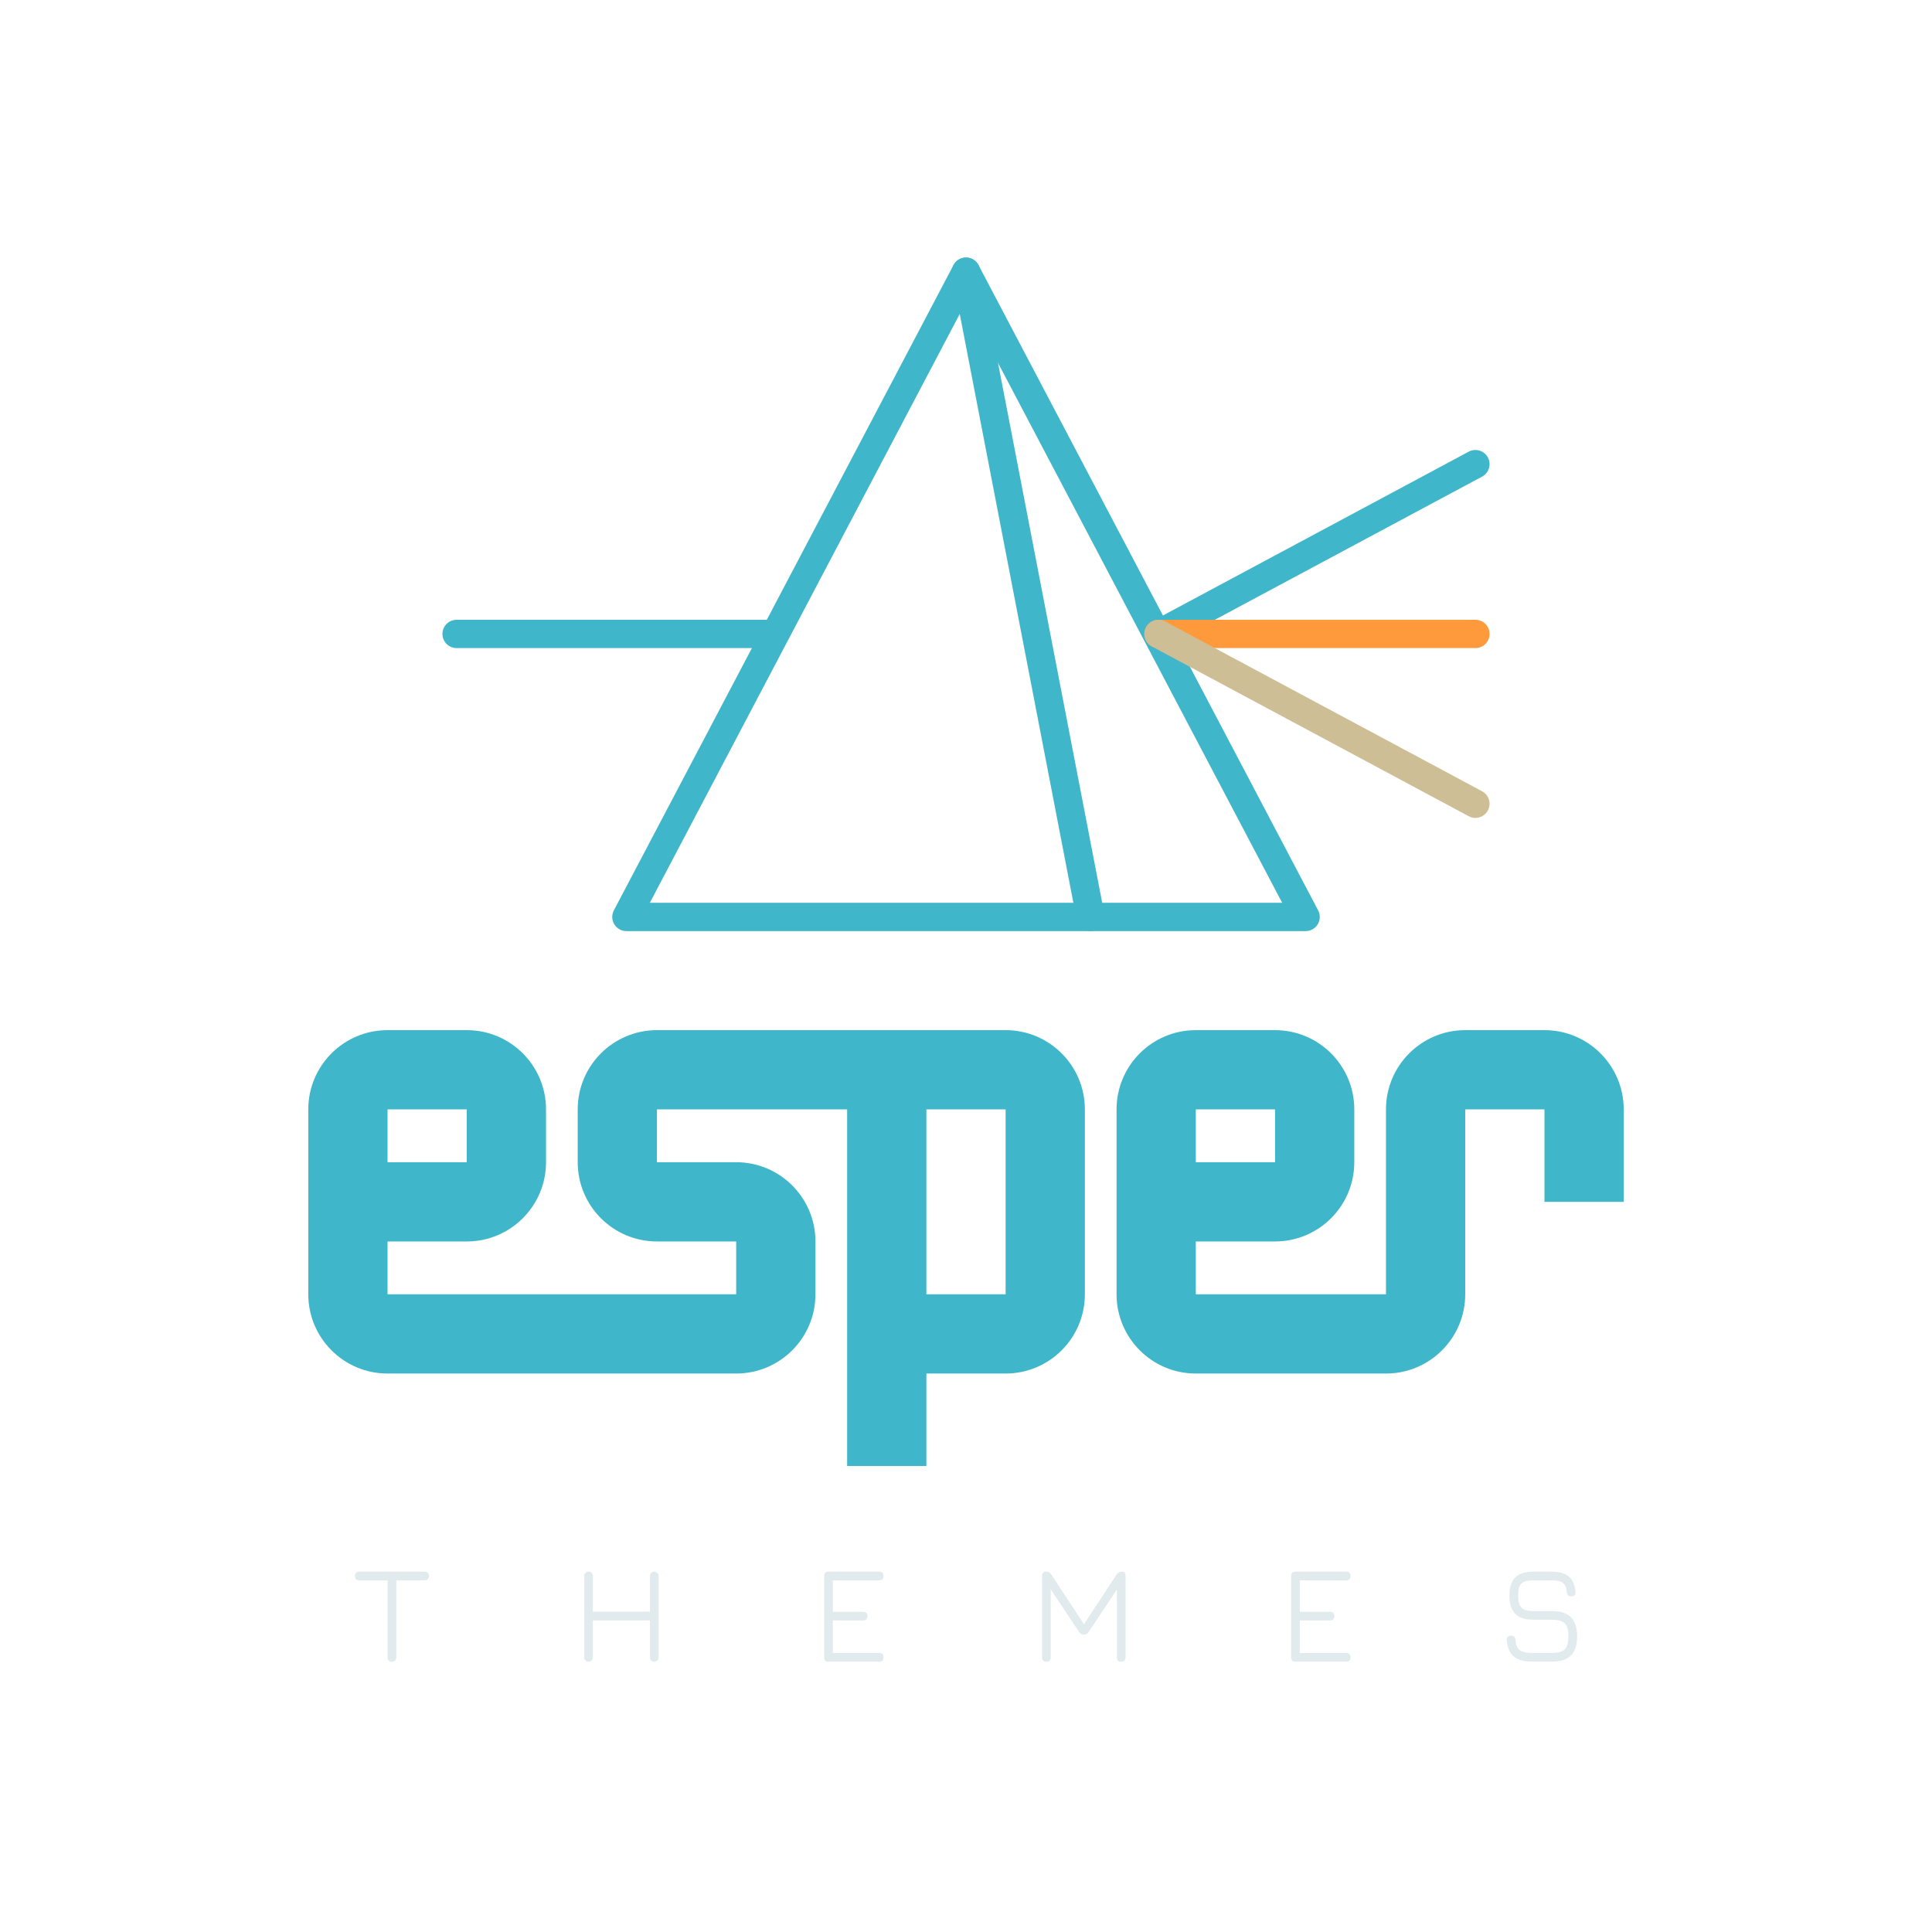
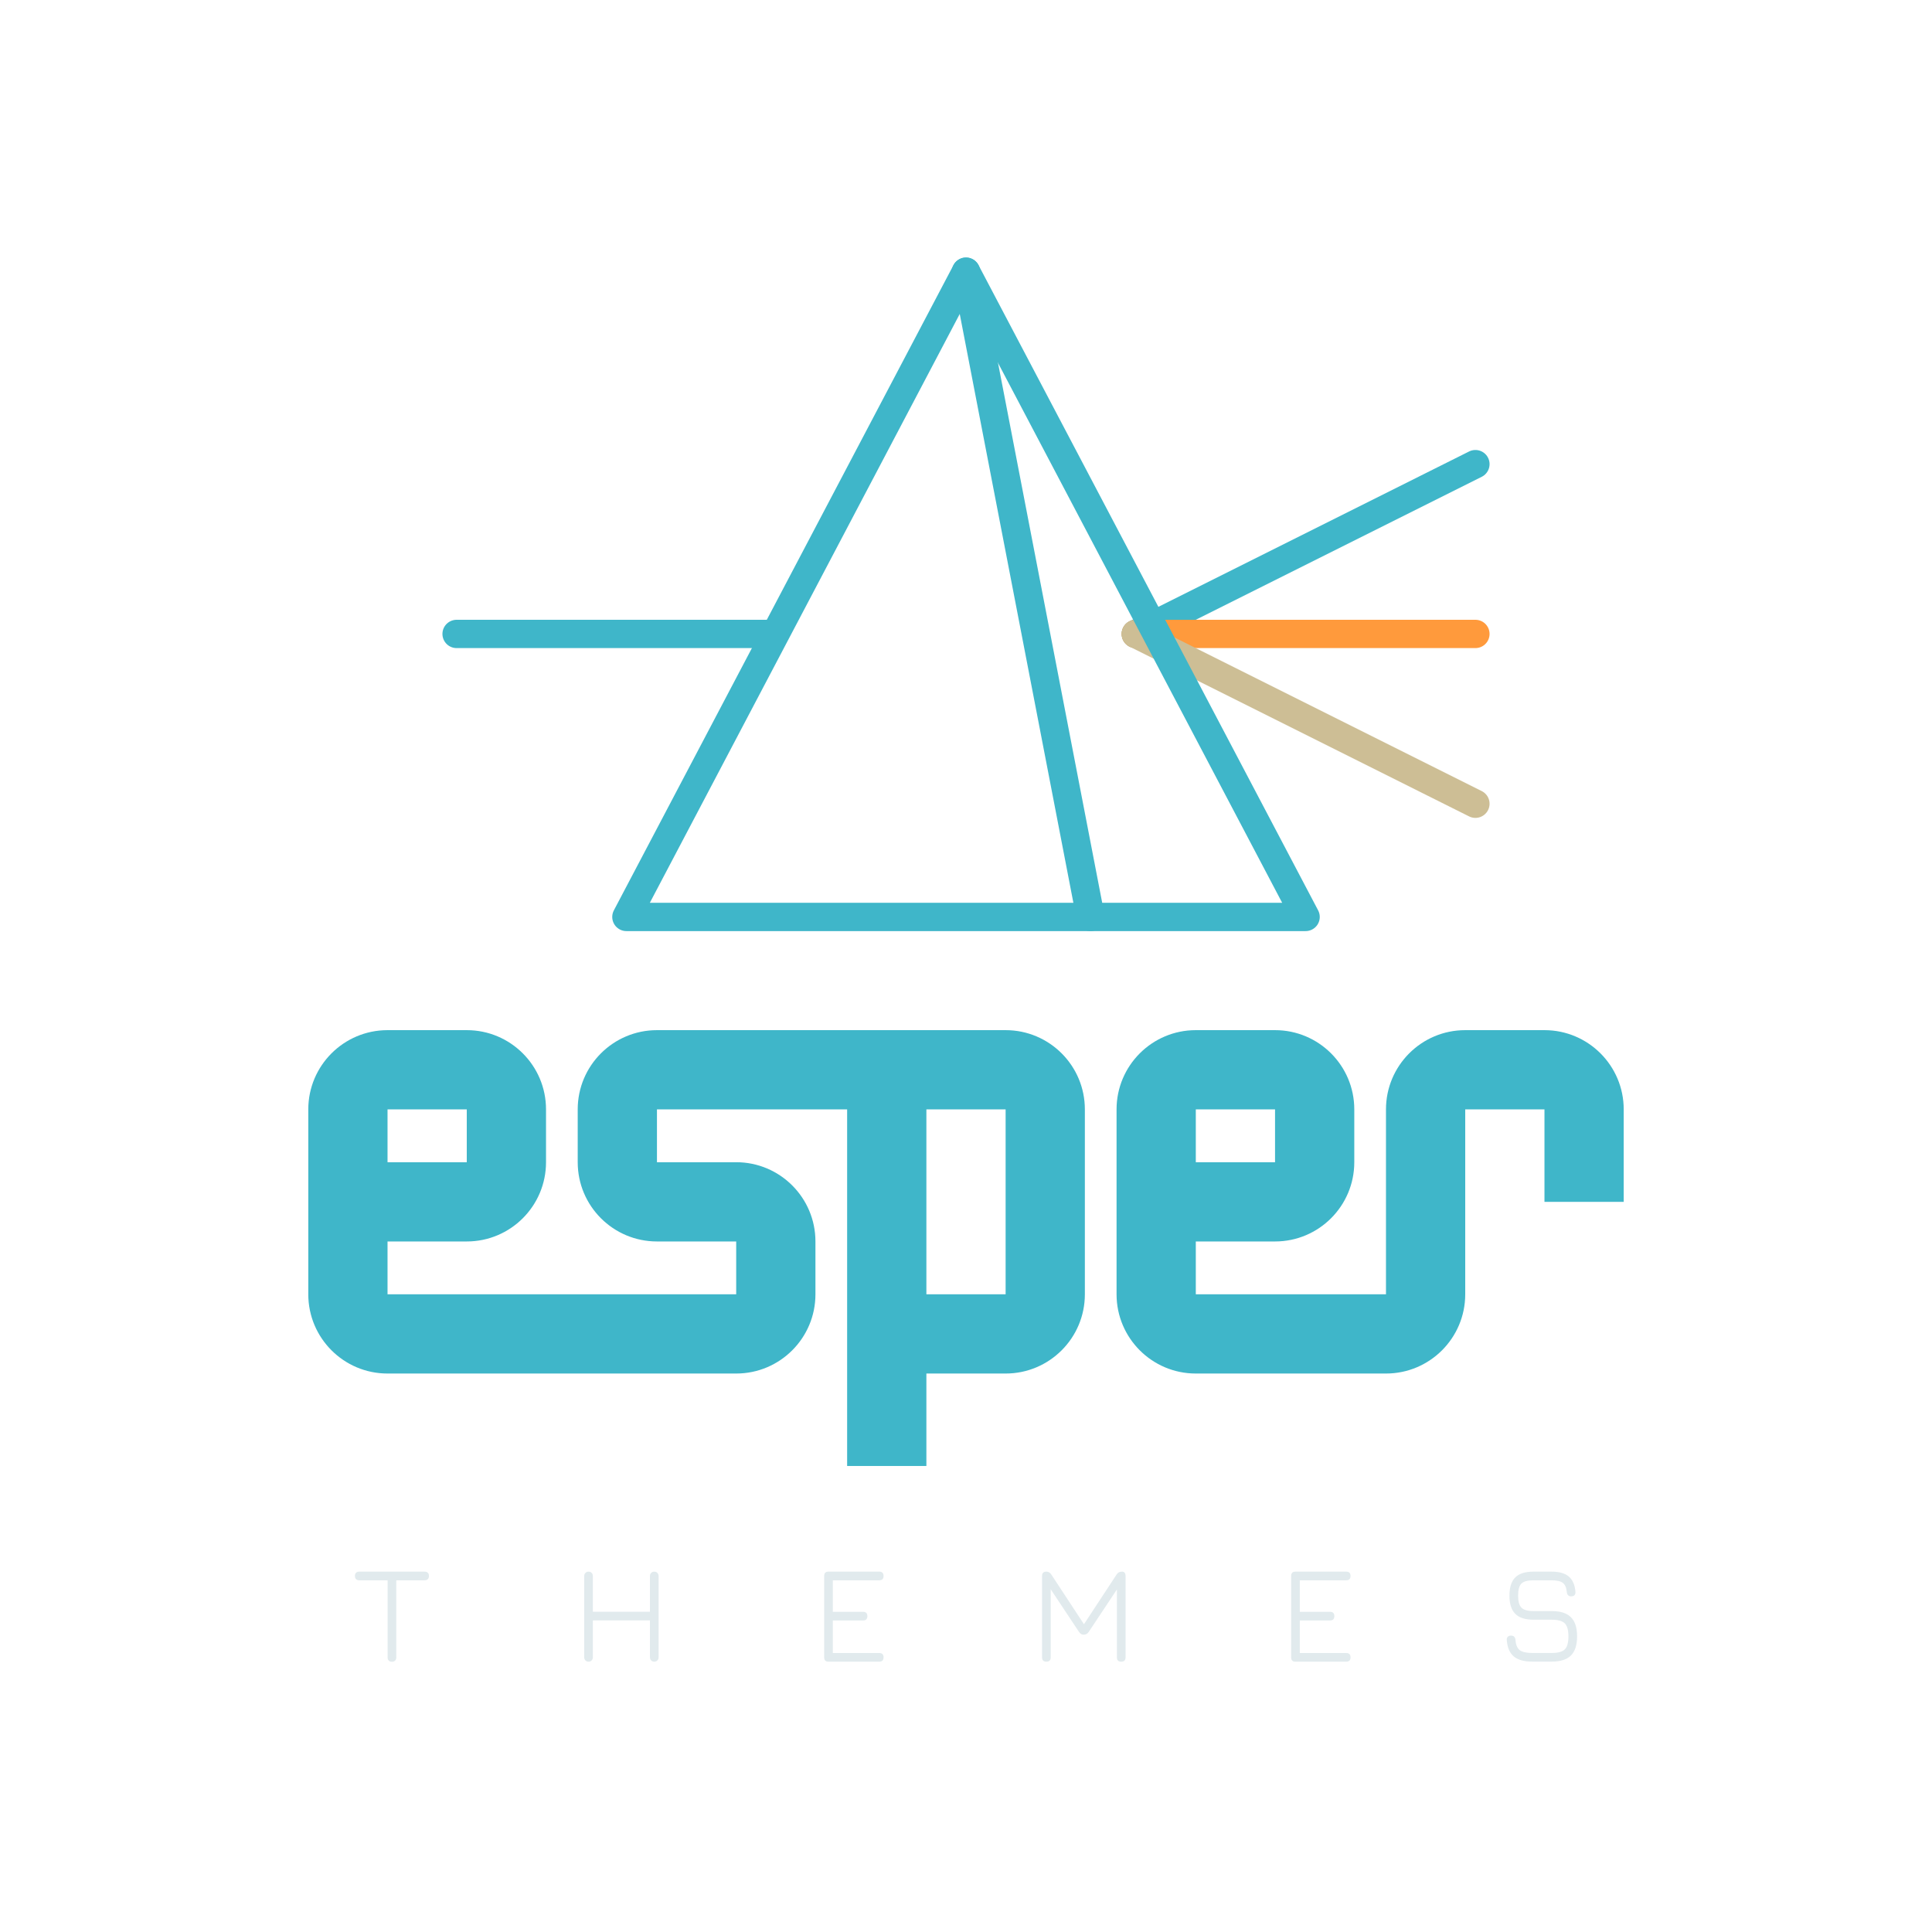
<svg xmlns="http://www.w3.org/2000/svg" viewBox="0 0 1024 1024" role="img" aria-label="Esper Themes">
  <g transform="translate(212 36) scale(3)" fill="none" stroke="#3FB6C9" stroke-width="5" stroke-linejoin="round" stroke-linecap="round">
+     <line x1="130" y1="100" x2="190" y2="70" stroke="#3FB6C9" />
+     <line x1="130" y1="100" x2="190" y2="100" stroke="#FF9A3C" />
+     <line x1="130" y1="100" x2="190" y2="130" stroke="#CDBE95" />
+     <line x1="10" y1="100" x2="66" y2="100" />
    <polygon points="100,36 40,150 160,150" />
    <line x1="100" y1="36" x2="122" y2="150" />
-     <line x1="10" y1="100" x2="66" y2="100" />
-     <line x1="134" y1="100" x2="190" y2="70" stroke="#3FB6C9" />
-     <line x1="134" y1="100" x2="190" y2="100" stroke="#FF9A3C" />
-     <line x1="134" y1="100" x2="190" y2="130" stroke="#CDBE95" />
  </g>
  <g transform="translate(30.4 567) scale(1.4)">
    <g fill="#3FB6C9">
      <path d="M110.0,65.0 L155.0,65.0 A30,30 0 0 0 185.0,35.0 L185.0,15.0 A30,30 0 0 0 155.0,-15.0 L125.0,-15.0 A30,30 0 0 0 95.0,15.0 L95.0,85.0 A30,30 0 0 0 125.0,115.0 L257.0,115.0 A30,30 0 0 0 287.0,85.0 L287.0,65.0 A30,30 0 0 0 257.0,35.0 L227.0,35.0 L227.0,15.0 L359.0,15.0 L359.0,85.0 L314.0,85.0 L314.0,115.0 L359.0,115.0 A30,30 0 0 0 389.0,85.0 L389.0,15.0 A30,30 0 0 0 359.0,-15.0 L227.0,-15.0 A30,30 0 0 0 197.0,15.0 L197.0,35.0 A30,30 0 0 0 227.0,65.0 L257.0,65.0 L257.0,85.0 L125.0,85.0 L125.0,15.0 L155.0,15.0 L155.0,35.0 L110.0,35.0 Z" />
      <rect x="299.0" y="0" width="30" height="150" />
      <path d="M416.0,65.0 L461.0,65.0 A30,30 0 0 0 491.0,35.0 L491.0,15.0 A30,30 0 0 0 461.0,-15.0 L431.0,-15.0 A30,30 0 0 0 401.0,15.0 L401.0,85.0 A30,30 0 0 0 431.0,115.0 L503.0,115.0 A30,30 0 0 0 533.0,85.0 L533.0,15.0 L563.0,15.0 L563.0,50.0 L593.0,50.0 L593.0,15.0 A30,30 0 0 0 563.0,-15.0 L533.0,-15.0 A30,30 0 0 0 503.0,15.0 L503.0,85.0 L431.0,85.0 L431.0,15.0 L461.0,15.0 L461.0,35.0 L416.0,35.0 Z" />
    </g>
    <path fill="#DCE6EA" fill-opacity="0.85" transform="translate(111.51 224.09)" d="M15.16 0.03L15.16 0.03Q14.38 0.03 13.95-0.40Q13.52-0.83 13.52-1.61L13.52-1.61L13.52-30.81L2.78-30.81Q2.00-30.81 1.57-31.24Q1.14-31.67 1.14-32.45L1.14-32.45Q1.14-33.23 1.57-33.66Q2.00-34.09 2.78-34.09L2.78-34.09L27.53-34.09Q28.31-34.09 28.74-33.66Q29.17-33.23 29.17-32.45L29.17-32.45Q29.17-31.67 28.74-31.24Q28.31-30.81 27.53-30.81L27.53-30.81L16.80-30.81L16.80-1.61Q16.80-0.86 16.37-0.42Q15.94 0.03 15.16 0.03ZM89.59 0L89.59 0Q88.89 0 88.42-0.47Q87.95-0.94 87.95-1.64L87.95-1.64L87.95-32.45Q87.95-33.15 88.42-33.62Q88.89-34.09 89.59-34.09L89.59-34.09Q90.29-34.09 90.76-33.62Q91.23-33.15 91.23-32.45L91.23-32.45L91.23-18.90L112.83-18.90L112.83-32.45Q112.83-33.15 113.30-33.62Q113.77-34.09 114.47-34.09L114.47-34.09Q115.17-34.09 115.64-33.62Q116.11-33.15 116.11-32.45L116.11-32.45L116.11-1.64Q116.11-0.94 115.64-0.47Q115.17 0 114.47 0L114.47 0Q113.77 0 113.30-0.47Q112.83-0.94 112.83-1.64L112.83-1.64L112.83-15.63L91.23-15.63L91.23-1.64Q91.23-0.94 90.76-0.47Q90.29 0 89.59 0ZM199.64 0L180.43 0Q178.79 0 178.79-1.64L178.79-1.64L178.79-32.45Q178.79-34.09 180.43-34.09L180.43-34.09L199.64-34.09Q201.28-34.09 201.28-32.45L201.28-32.45Q201.28-30.81 199.64-30.81L199.64-30.81L182.07-30.81L182.07-18.88L193.51-18.88Q195.15-18.88 195.15-17.24L195.15-17.24Q195.15-15.60 193.51-15.60L193.51-15.60L182.07-15.60L182.07-3.28L199.64-3.28Q201.28-3.28 201.28-1.64L201.28-1.64Q201.28 0 199.64 0L199.64 0ZM262.92 0L262.92 0Q261.28 0 261.28-1.64L261.28-1.64L261.28-32.45Q261.28-34.09 262.92-34.09L262.92-34.09Q264.07-34.09 264.77-33.02L264.77-33.02L277.48-13.68L276.75-13.57L289.52-33.02Q290.20-34.09 291.50-34.09L291.50-34.09Q292.90-34.09 292.90-32.45L292.90-32.45L292.90-1.64Q292.90 0 291.26 0L291.26 0Q289.62 0 289.62-1.64L289.62-1.64L289.62-29.17L290.61-28.83L278.96-11.28Q278.26-10.22 276.99-10.22L276.99-10.22Q275.97-10.22 275.27-11.28L275.27-11.28L263.62-28.83L264.56-28.52L264.56-1.64Q264.56 0 262.92 0ZM376.43 0L357.22 0Q355.58 0 355.58-1.64L355.58-1.64L355.58-32.45Q355.58-34.09 357.22-34.09L357.22-34.09L376.43-34.09Q378.07-34.09 378.07-32.45L378.07-32.45Q378.07-30.81 376.43-30.81L376.43-30.81L358.86-30.81L358.86-18.88L370.30-18.88Q371.94-18.88 371.94-17.24L371.94-17.24Q371.94-15.60 370.30-15.60L370.30-15.60L358.86-15.60L358.86-3.28L376.43-3.28Q378.07-3.28 378.07-1.64L378.07-1.64Q378.07 0 376.43 0L376.43 0ZM454.25-0.03L446.76-0.03Q442.18-0.03 439.85-2.00Q437.53-3.98 437.22-8.19L437.22-8.19Q437.16-9.00 437.61-9.44Q438.05-9.88 438.83-9.88L438.83-9.88Q439.61-9.88 440.01-9.46Q440.41-9.05 440.52-8.27L440.52-8.27Q440.70-5.49 442.10-4.39Q443.51-3.30 446.76-3.30L446.76-3.30L454.25-3.30Q457.83-3.30 459.20-4.67Q460.56-6.03 460.56-9.57L460.56-9.57Q460.56-13.16 459.17-14.52Q457.78-15.89 454.25-15.89L454.25-15.89L447.36-15.89Q442.65-15.89 440.44-18.11Q438.23-20.33 438.23-25.01L438.23-25.01Q438.23-29.69 440.43-31.89Q442.62-34.09 447.30-34.09L447.30-34.09L454.22-34.09Q458.51-34.09 460.71-32.23Q462.90-30.37 463.22-26.42L463.22-26.42Q463.29-25.64 462.85-25.18Q462.41-24.73 461.60-24.73L461.60-24.73Q460.85-24.73 460.43-25.16Q460.02-25.58 459.94-26.34L459.94-26.34Q459.73-28.86 458.43-29.84Q457.13-30.81 454.22-30.81L454.22-30.81L447.30-30.81Q443.98-30.81 442.74-29.55Q441.51-28.29 441.51-25.01L441.51-25.01Q441.51-21.74 442.77-20.45Q444.03-19.16 447.36-19.16L447.36-19.16L454.25-19.16Q459.16-19.16 461.50-16.84Q463.84-14.51 463.84-9.57L463.84-9.57Q463.84-4.65 461.51-2.34Q459.19-0.03 454.25-0.03L454.25-0.03Z" />
  </g>
</svg>
